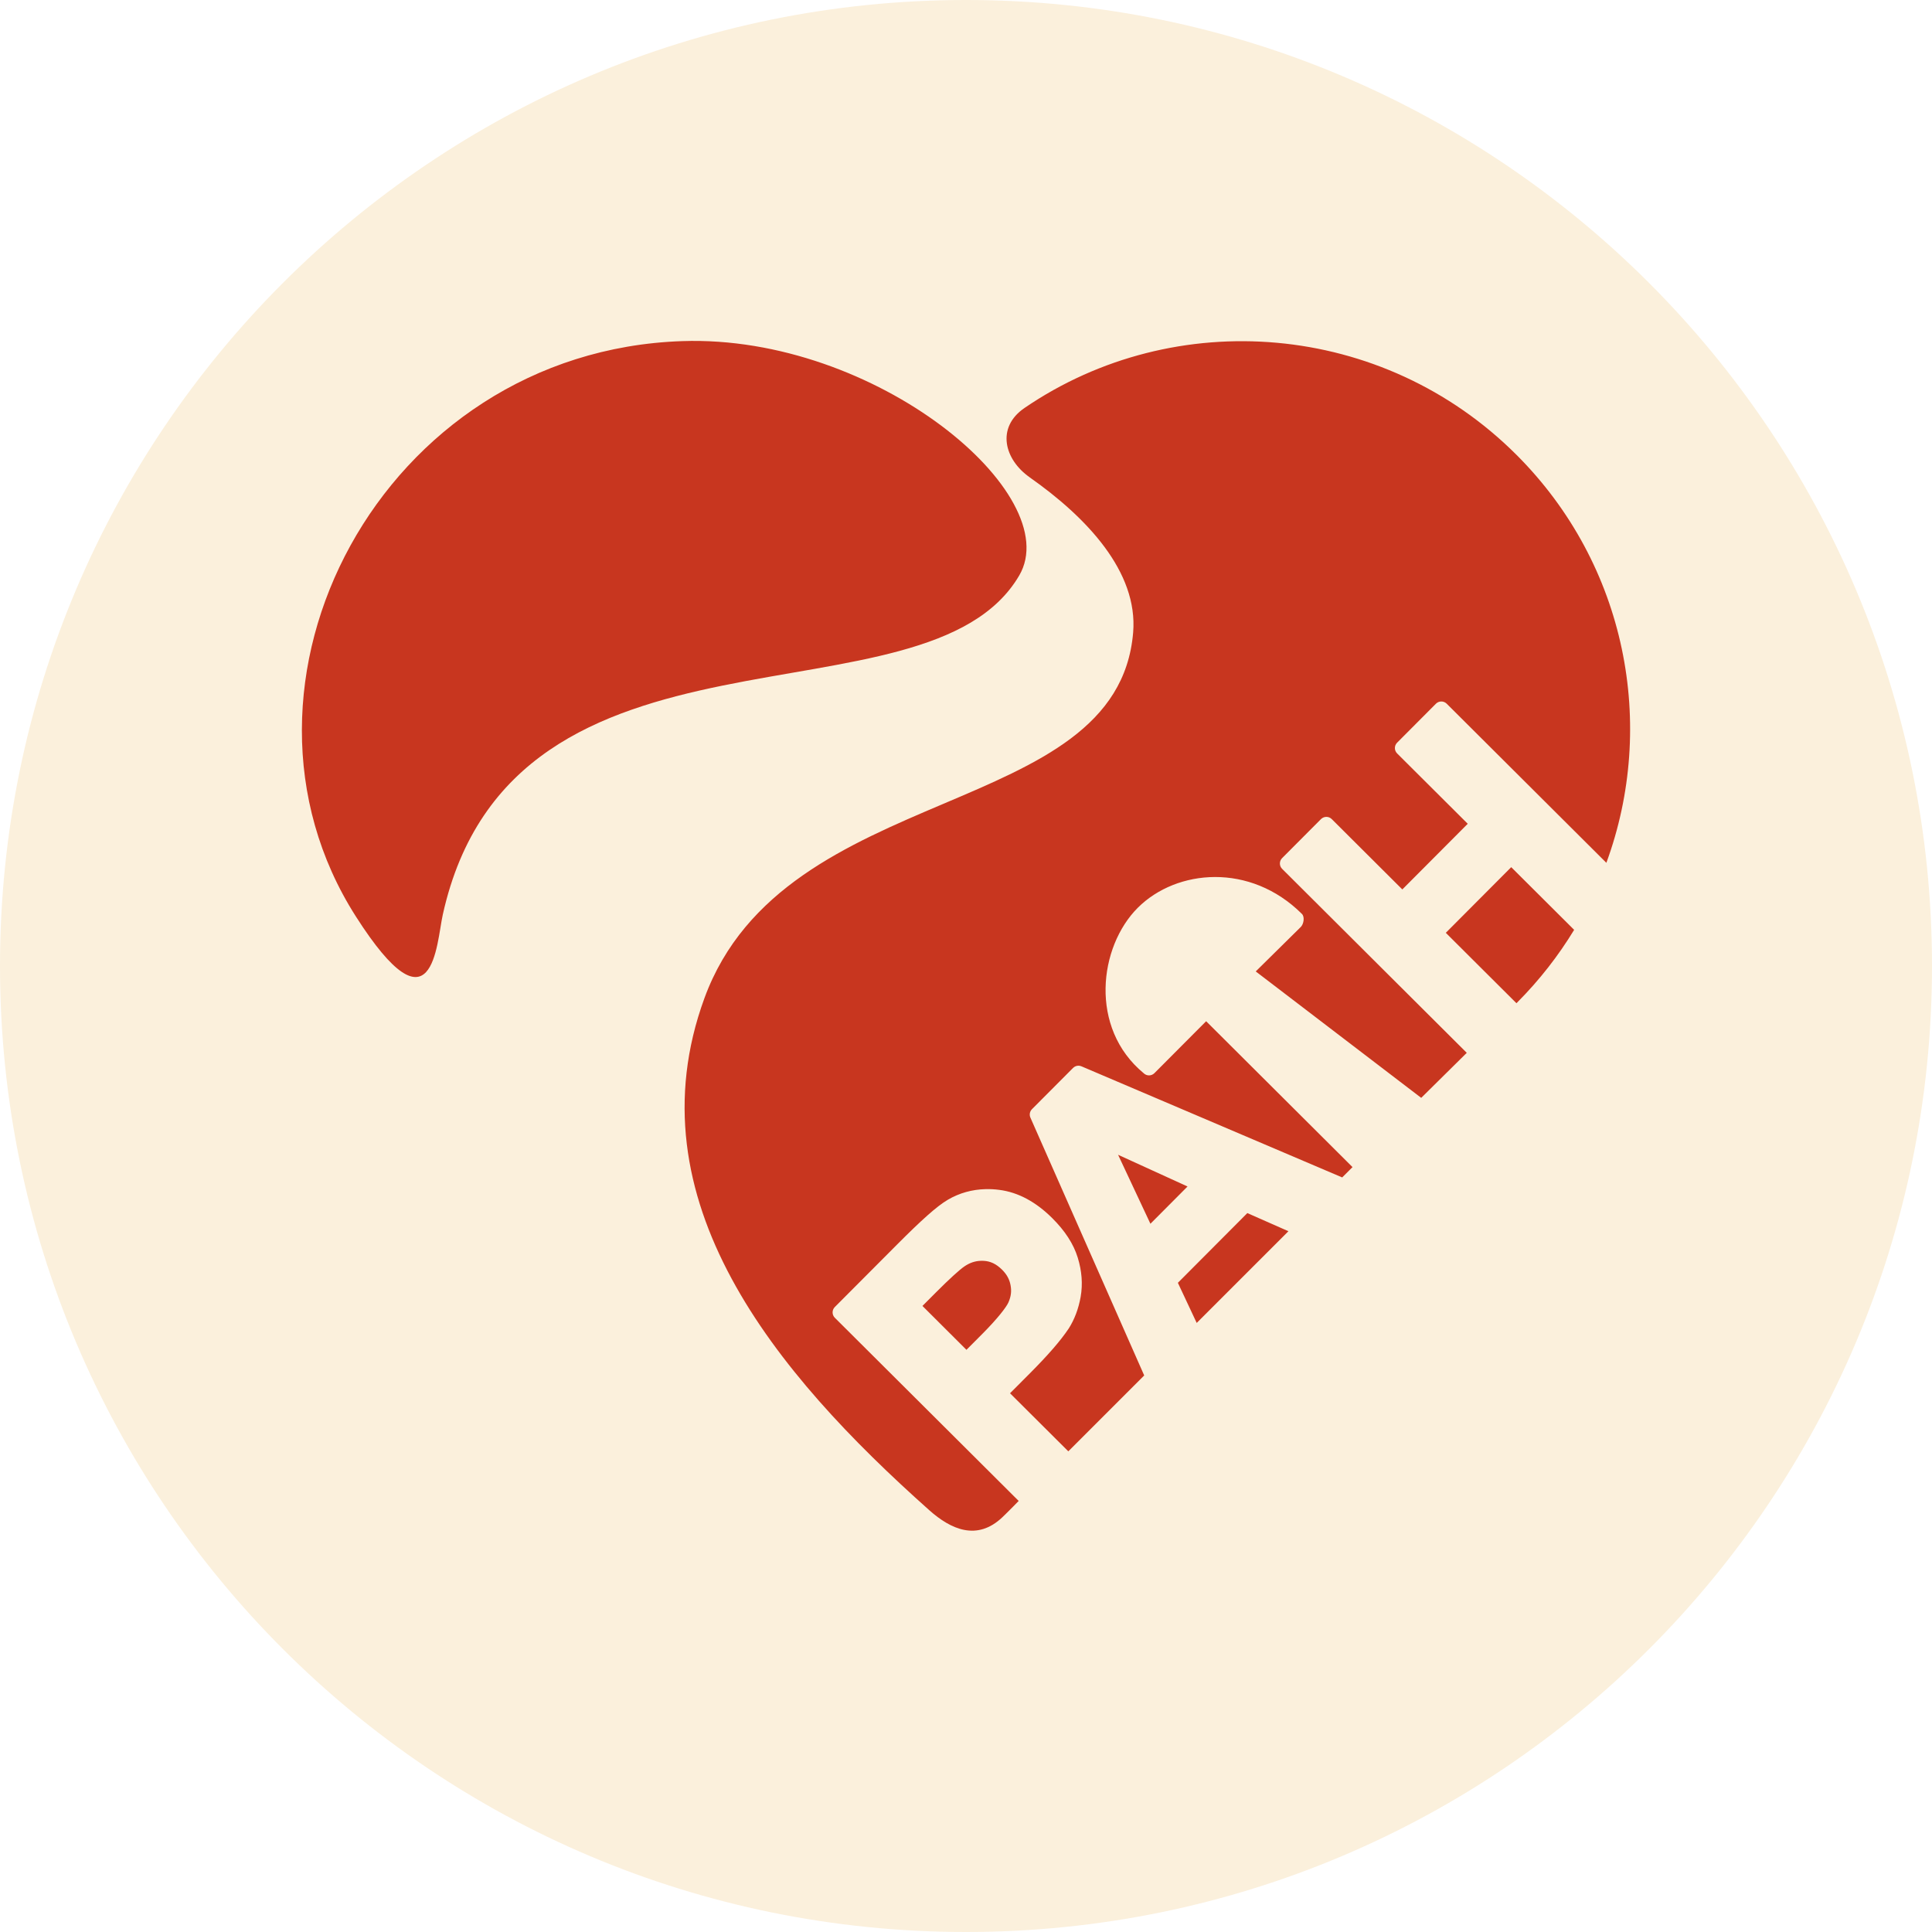
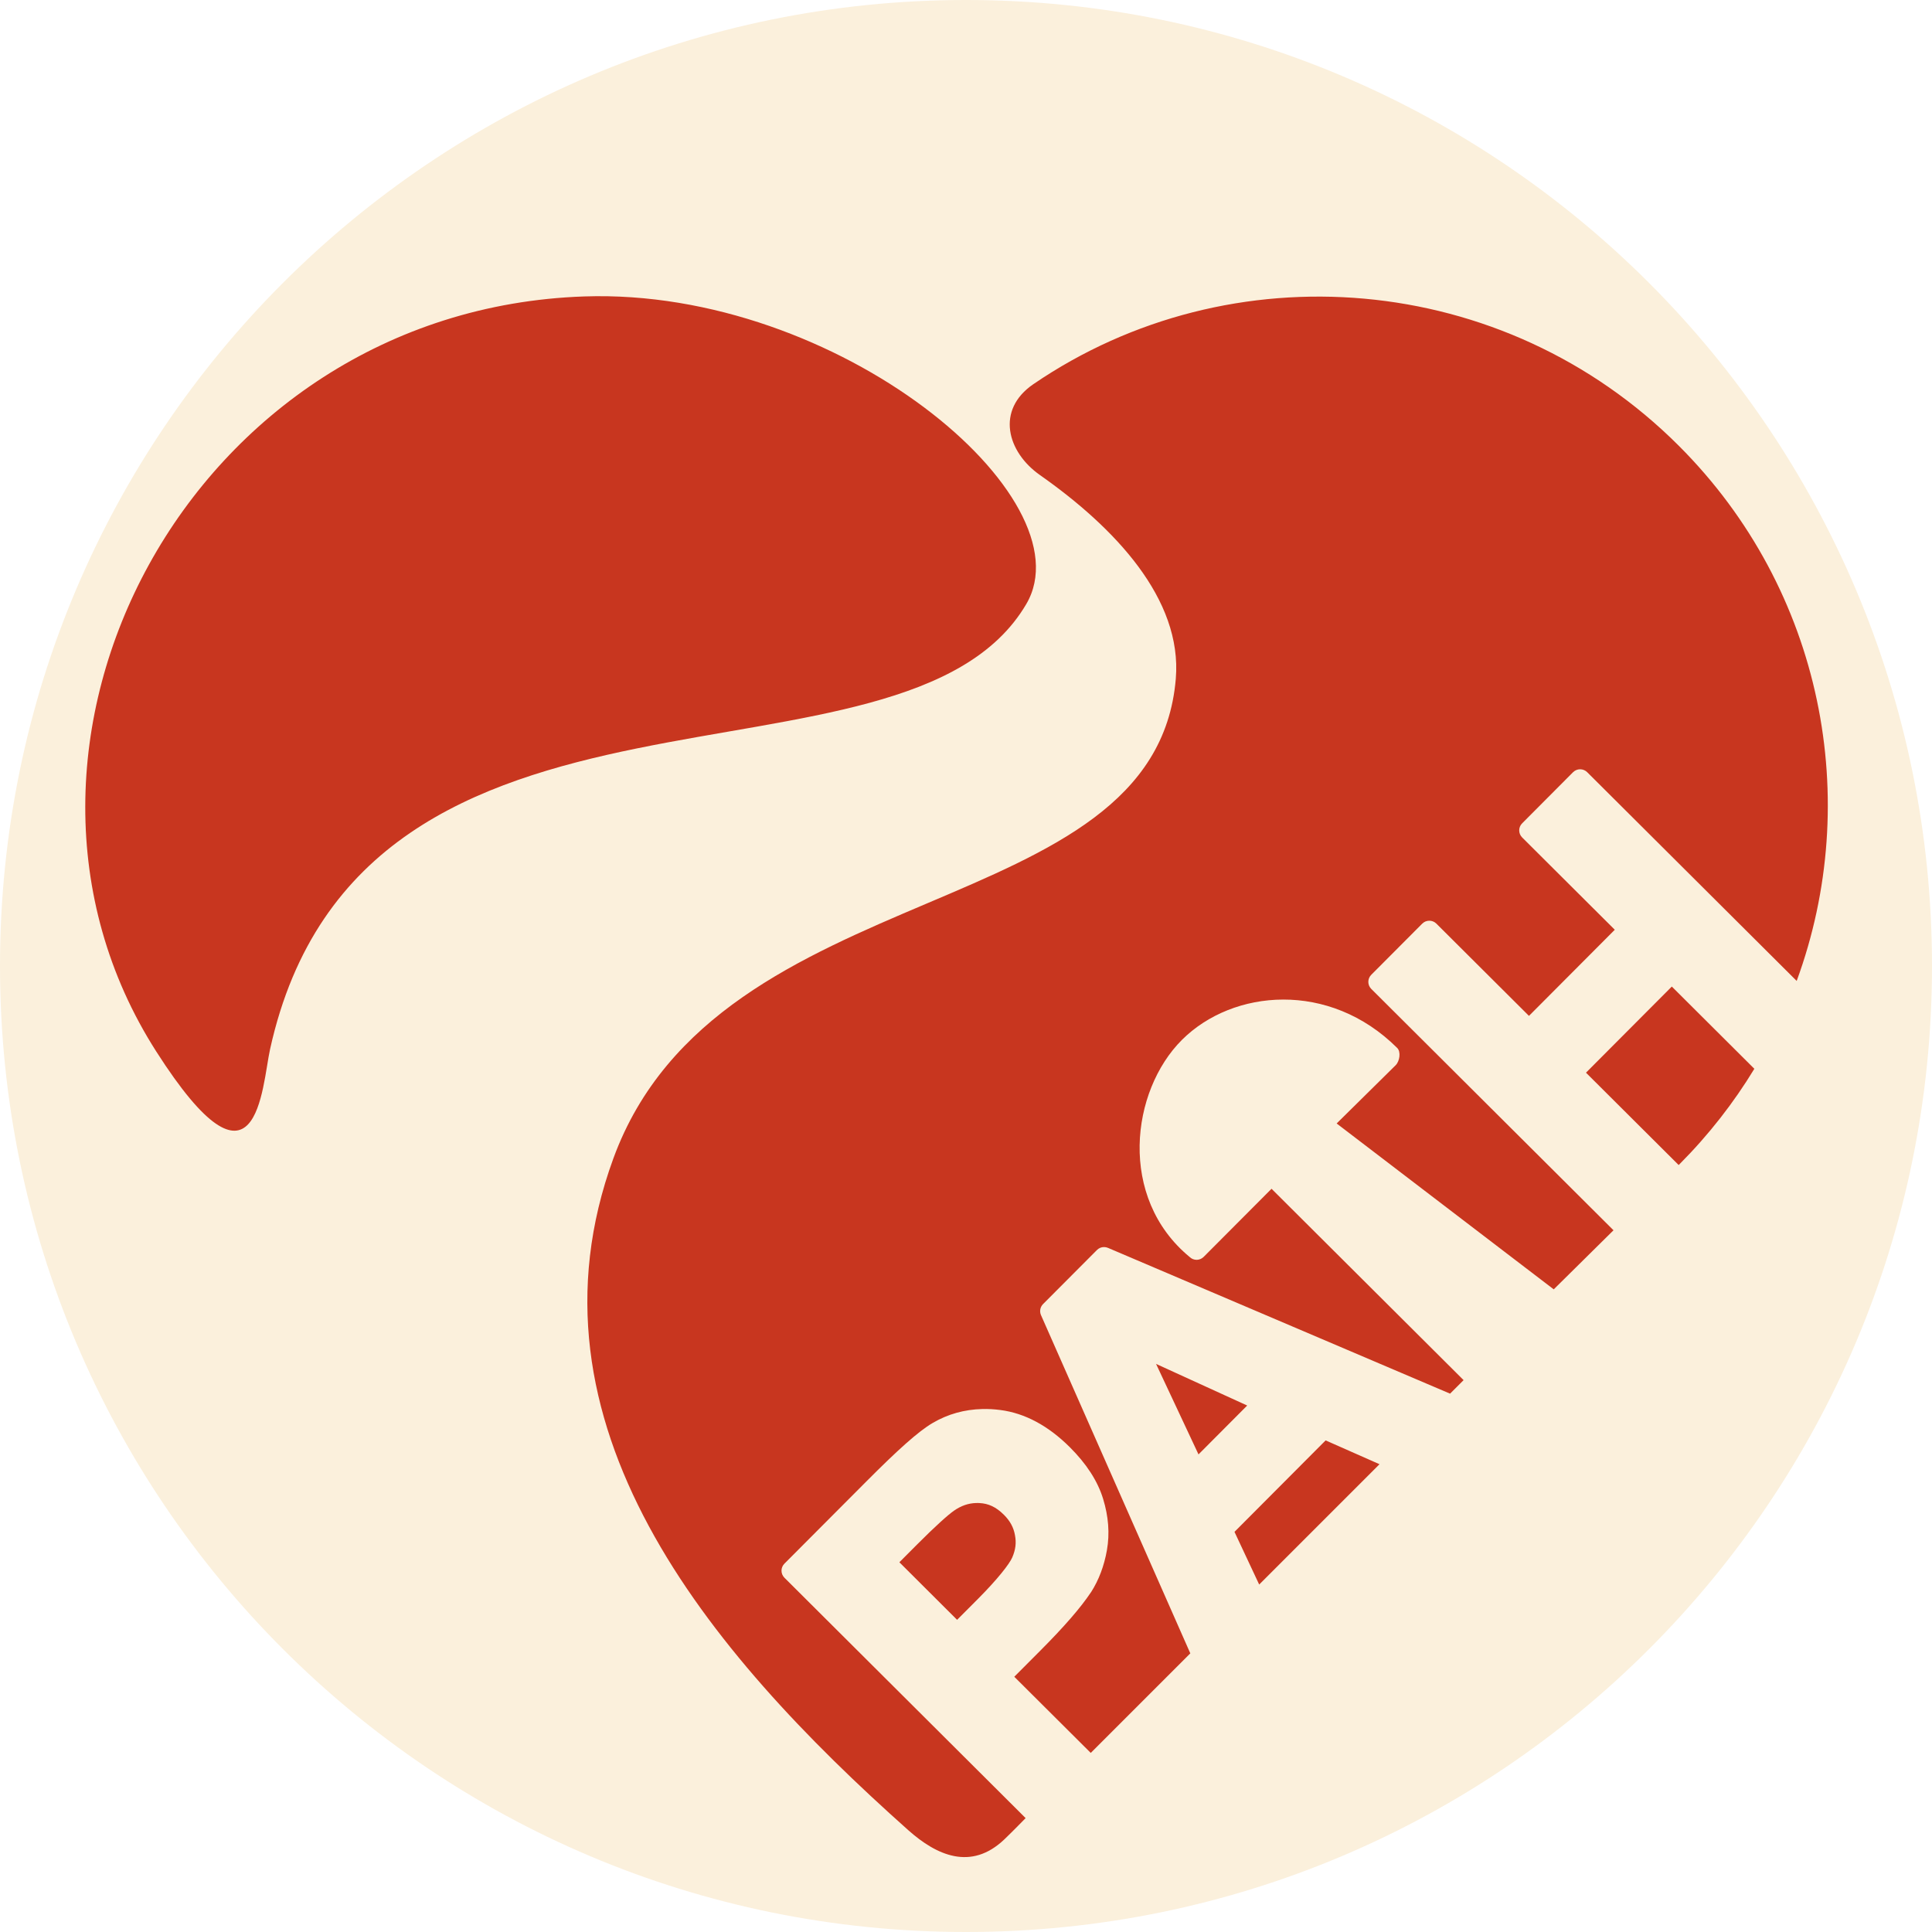
- <svg xmlns="http://www.w3.org/2000/svg" viewBox="0 0 64 64">
-   <circle cx="32" cy="32" r="32" fill="#FBF0DC" />
-   <svg x="10" y="11" width="44" height="40" viewBox="0 0 60.733 54.402">
-     <path transform="translate(-561.2188,-823.2639)" fill="#C8361F" d="m 578.608,823.273 c -13.756,0.47 -21.714,15.674 -14.918,26.311 3.552,5.559 3.678,1.241 3.971,-0.083 3.213,-14.518 22.101,-8.248 26.357,-15.51 2.164,-3.692 -6.548,-11.021 -15.41,-10.718 z m 15.885,6.226 c 2.596,1.822 4.966,4.314 4.735,7.097 -0.719,8.636 -15.938,6.703 -19.603,16.721 -3.372,9.219 3.244,17.146 10.282,23.412 0.984,0.876 2.184,1.423 3.345,0.318 0.273,-0.26 0.742,-0.742 0.742,-0.742 l -8.407,-8.376 c -0.135,-0.135 -0.135,-0.354 -9.2e-4,-0.49 l 2.852,-2.862 c 1.086,-1.09 1.817,-1.753 2.316,-2.043 l 9.2e-4,-9.2e-4 c 0.527,-0.309 1.108,-0.47 1.725,-0.485 l -5.8e-4,-5.9e-4 c 0.206,-0.005 0.415,0.006 0.628,0.034 0.87,0.11 1.684,0.557 2.426,1.297 0.572,0.57 0.968,1.17 1.162,1.803 0.187,0.61 0.234,1.208 0.133,1.784 v 0.004 c -0.098,0.547 -0.281,1.038 -0.553,1.462 -9.2e-4,9.2e-4 -0.003,0.003 -0.004,0.004 -0.363,0.545 -0.947,1.213 -1.759,2.029 l -0.914,0.917 2.665,2.655 3.47,-3.47 -5.203,-11.788 c -0.058,-0.131 -0.03,-0.284 0.071,-0.386 l 1.878,-1.885 c 0.065,-0.066 0.155,-0.104 0.248,-0.104 0.046,1.4e-4 0.092,0.009 0.135,0.028 l 11.924,5.081 0.472,-0.472 -6.693,-6.67 -2.365,2.374 c -0.136,0.137 -0.357,0.137 -0.493,9.2e-4 -2.501,-2.066 -2.051,-5.784 -0.264,-7.566 1.772,-1.766 5.138,-2.07 7.501,0.284 0.137,0.136 0.084,0.462 -0.052,0.598 l -2.059,2.032 7.566,5.781 2.083,-2.059 -8.443,-8.413 c -0.136,-0.136 -0.135,-0.356 6.1e-4,-0.491 l 1.776,-1.782 c 0.135,-0.136 0.355,-0.137 0.491,-0.003 l 3.229,3.218 2.991,-3.002 -3.23,-3.218 c -0.134,-0.135 -0.135,-0.353 -5.9e-4,-0.489 l 1.777,-1.784 c 0.065,-0.065 0.153,-0.101 0.245,-0.101 0.092,-2.5e-4 0.18,0.036 0.245,0.1 l 7.302,7.277 c 2.307,-6.282 0.938,-13.607 -4.103,-18.648 -6.114,-6.114 -15.621,-6.851 -22.501,-2.15 -1.313,0.897 -0.917,2.362 0.231,3.167 z m 22.022,17.827 -2.991,3.002 3.23,3.219 0.041,-0.041 c 1.016,-1.021 1.881,-2.135 2.597,-3.314 z m -17.976,13.151 1.479,3.154 1.697,-1.704 z m 5.91,2.666 -3.176,3.188 0.861,1.835 4.194,-4.194 z m -12.181,2.182 c -0.274,0.008 -0.522,0.093 -0.771,0.267 l -9.2e-4,9.1e-4 c -0.2,0.137 -0.654,0.544 -1.289,1.181 l -0.613,0.615 2.012,2.006 0.727,-0.729 c 0.689,-0.692 1.097,-1.22 1.194,-1.442 0.119,-0.273 0.147,-0.52 0.096,-0.779 -2e-4,-0.003 -4.1e-4,-0.004 -6e-4,-0.005 -0.048,-0.262 -0.167,-0.489 -0.386,-0.706 -0.273,-0.272 -0.541,-0.393 -0.849,-0.408 -0.041,-0.003 -0.08,-0.003 -0.119,-9.2e-4 z" />
-   </svg>
+ <svg xmlns="http://www.w3.org/2000/svg" viewBox="0 0 64 64" version="1.1" id="svg2">
+   <defs id="defs2" />
+   <circle cx="32" cy="32" r="32" fill="#fbf0dc" id="circle1" style="display:inline" />
+   <path fill="#c8361f" d="M 19.352,9.82 C 6.277,10.267 -1.287,24.717 5.173,34.827 8.549,40.111 8.669,36.007 8.948,34.749 12.001,20.95 29.953,26.909 33.999,20.007 36.056,16.498 27.775,9.532 19.352,9.82 Z M 34.45,15.737 c 2.467,1.732 4.72,4.101 4.5,6.746 -0.683,8.208 -15.149,6.371 -18.632,15.893 -3.205,8.762 3.083,16.297 9.772,22.253 0.935,0.832 2.076,1.353 3.18,0.303 0.259,-0.247 0.705,-0.705 0.705,-0.705 L 25.985,52.264 c -0.128,-0.129 -0.129,-0.336 -8.75e-4,-0.465 l 2.711,-2.72 c 1.032,-1.036 1.727,-1.666 2.201,-1.941 l 8.75e-4,-8.74e-4 c 0.501,-0.294 1.053,-0.447 1.639,-0.461 l -5.5e-4,-5.62e-4 c 0.195,-0.005 0.395,0.006 0.597,0.032 0.826,0.105 1.6,0.53 2.306,1.232 0.544,0.542 0.92,1.112 1.104,1.713 0.178,0.58 0.223,1.148 0.126,1.696 v 0.004 c -0.093,0.52 -0.268,0.987 -0.525,1.389 -8.75e-4,8.75e-4 -0.003,0.003 -0.004,0.004 -0.345,0.518 -0.9,1.153 -1.672,1.928 l -0.868,0.871 2.533,2.523 3.298,-3.298 -4.946,-11.204 c -0.055,-0.124 -0.028,-0.27 0.068,-0.366 l 1.785,-1.791 c 0.062,-0.063 0.147,-0.099 0.236,-0.098 0.044,1.34e-4 0.088,0.009 0.128,0.026 l 11.334,4.83 0.448,-0.448 -6.362,-6.339 -2.248,2.256 c -0.129,0.13 -0.339,0.13 -0.468,8.75e-4 -2.377,-1.964 -1.949,-5.498 -0.25,-7.191 1.684,-1.679 4.883,-1.967 7.129,0.27 0.13,0.129 0.08,0.439 -0.049,0.569 l -1.957,1.932 7.191,5.495 1.98,-1.957 -8.025,-7.996 c -0.129,-0.129 -0.129,-0.338 5.8e-4,-0.467 l 1.688,-1.694 c 0.128,-0.129 0.338,-0.13 0.467,-0.003 l 3.069,3.058 2.843,-2.853 -3.07,-3.059 c -0.128,-0.129 -0.128,-0.336 -5.6e-4,-0.465 l 1.689,-1.696 c 0.062,-0.061 0.145,-0.096 0.233,-0.096 0.087,-2.38e-4 0.171,0.034 0.233,0.095 l 6.941,6.916 C 61.709,26.524 60.408,19.562 55.616,14.77 49.805,8.959 40.769,8.259 34.23,12.727 c -1.248,0.853 -0.871,2.245 0.22,3.01 z m 20.931,16.944 -2.843,2.853 3.07,3.059 0.039,-0.039 c 0.965,-0.97 1.788,-2.029 2.468,-3.149 z m -17.085,12.5 1.406,2.998 1.613,-1.619 z m 5.617,2.534 -3.019,3.03 0.818,1.745 3.986,-3.986 z m -11.577,2.074 c -0.261,0.008 -0.496,0.089 -0.733,0.254 l -8.75e-4,8.65e-4 c -0.19,0.13 -0.622,0.517 -1.226,1.123 l -0.583,0.585 1.912,1.907 0.691,-0.693 c 0.655,-0.658 1.043,-1.159 1.135,-1.371 0.113,-0.259 0.14,-0.494 0.091,-0.74 -1.9e-4,-0.003 -3.9e-4,-0.004 -5.7e-4,-0.005 -0.045,-0.249 -0.159,-0.465 -0.366,-0.671 -0.26,-0.259 -0.514,-0.374 -0.807,-0.388 -0.038,-0.003 -0.076,-0.003 -0.113,-8.75e-4 z" id="path1" style="stroke-width:0.95" />
</svg>
